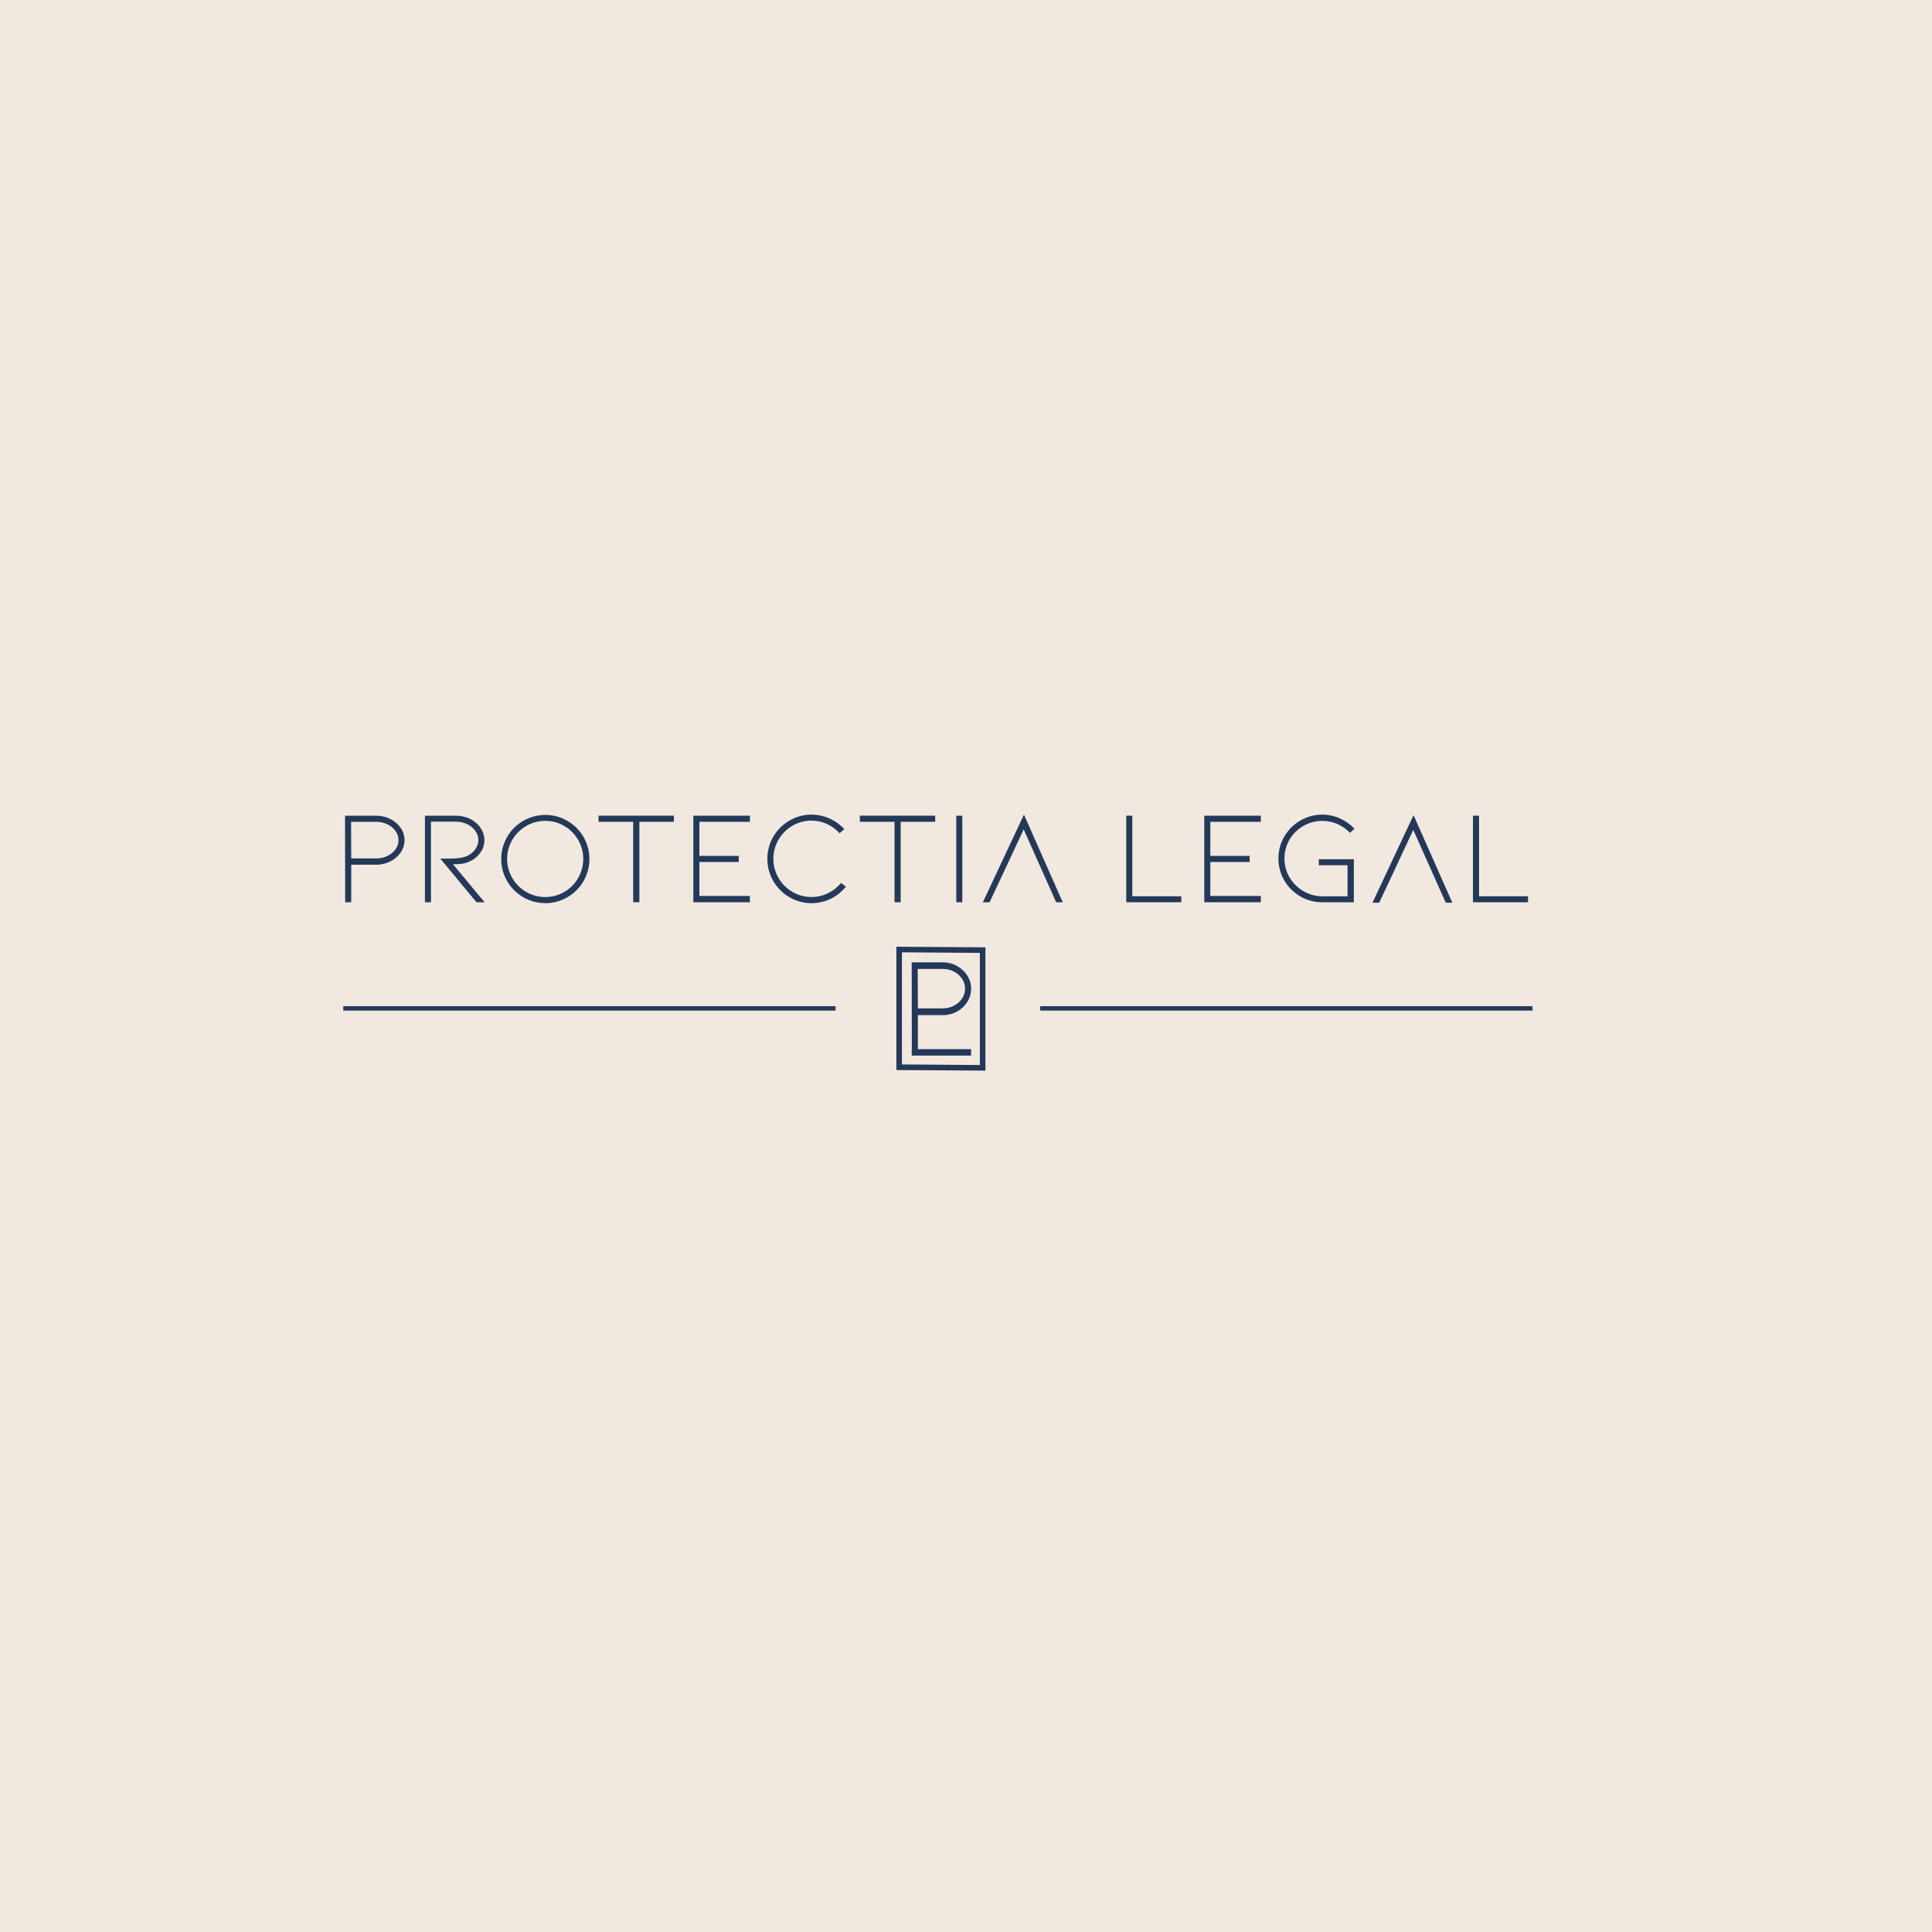
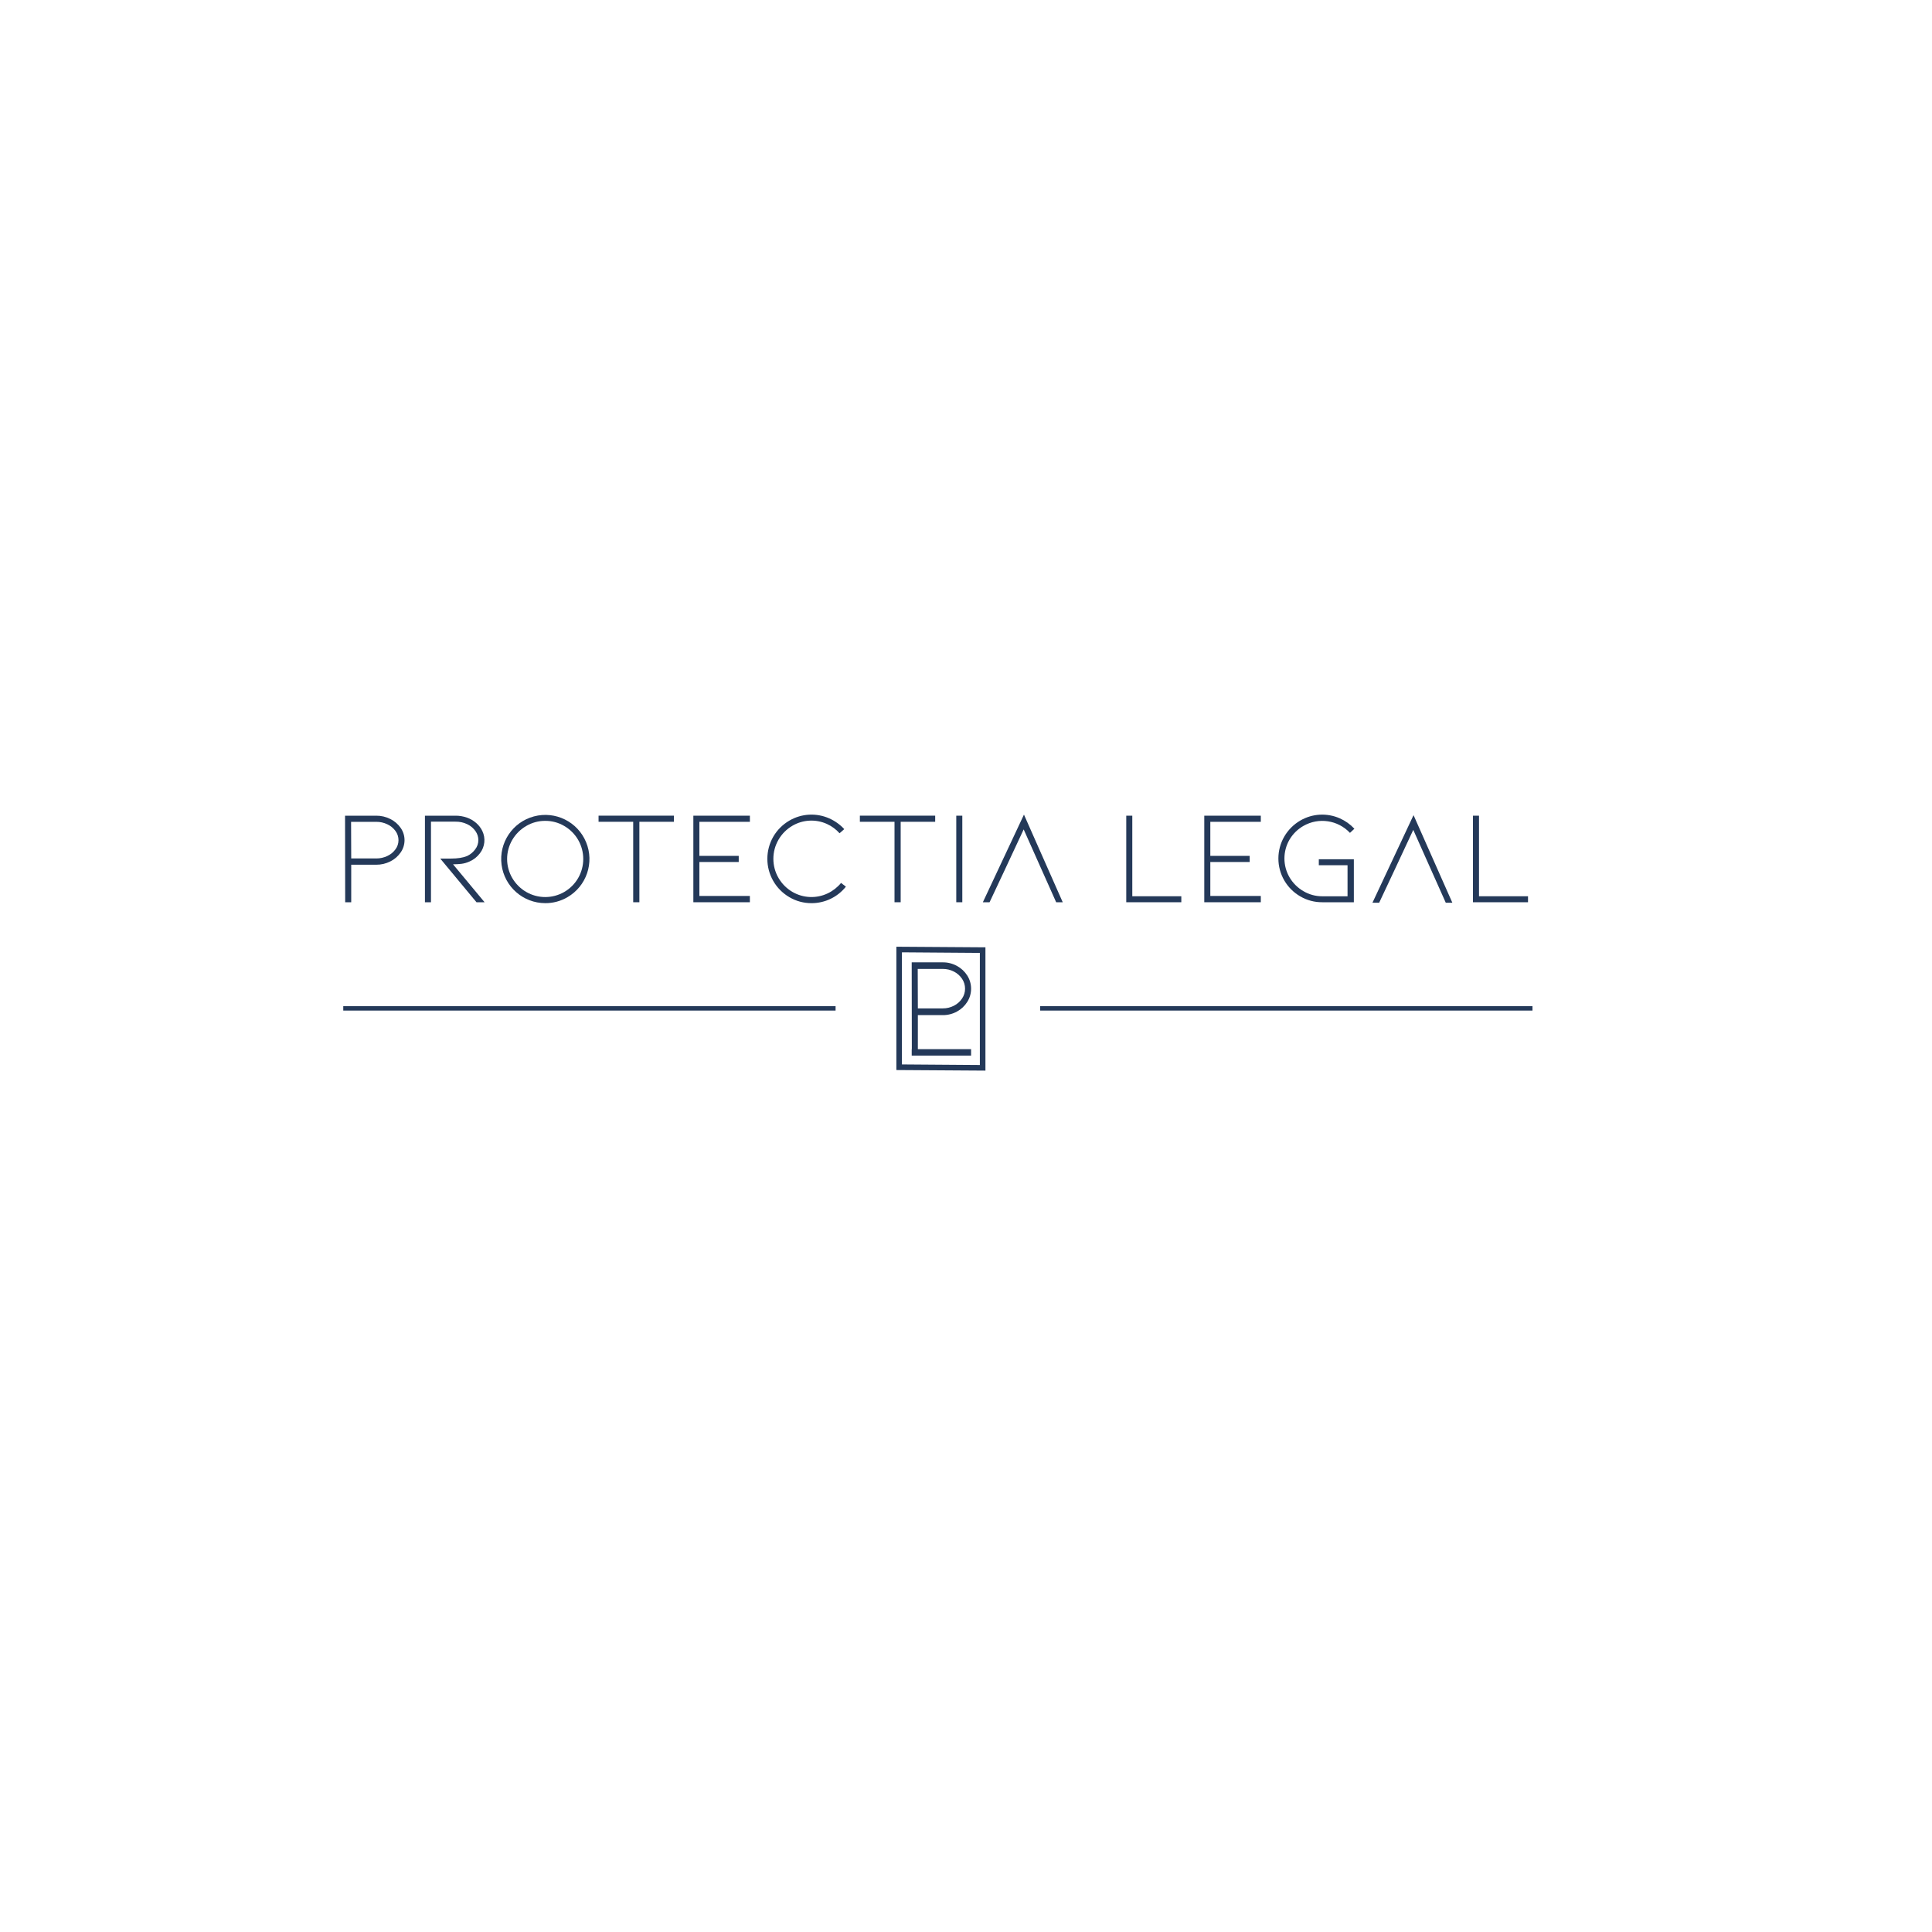
<svg xmlns="http://www.w3.org/2000/svg" id="Layer_1" data-name="Layer 1" viewBox="0 0 3000 3000">
  <defs>
-     <style>.cls-1{fill:#f1e8e0;}.cls-2{fill:#243959;}</style>
+     <style>.cls-2{fill:#243959;}</style>
  </defs>
-   <rect class="cls-1" y="-3020" width="9040" height="6020" />
  <path class="cls-2" d="M536,1401l-.21-134.4h48.37a47.69,47.69,0,0,1,22,5.17,42.54,42.54,0,0,1,16.06,13.86,33.26,33.26,0,0,1,0,37.94,42.07,42.07,0,0,1-16.06,14,47.56,47.56,0,0,1-22,5.17H545.37V1401Zm9.38-68h38.78a39.28,39.28,0,0,0,17.31-3.83,32.6,32.6,0,0,0,12.61-10.34,23.71,23.71,0,0,0,4.7-14.16,24,24,0,0,0-4.7-14.37,32.69,32.69,0,0,0-12.61-10.34,39.28,39.28,0,0,0-17.31-3.83h-39Z" />
  <path class="cls-2" d="M739.9,1401l-56.29-67.82h16.68q15.42,0,25-3.93a33.35,33.35,0,0,0,12.3-10,23.61,23.61,0,0,0,5.21-14.79,24.31,24.31,0,0,0-4.37-13.75A32.3,32.3,0,0,0,725.93,1280a40.9,40.9,0,0,0-18.76-4.13H669.22V1401h-9.38v-134.4h47.33a52.6,52.6,0,0,1,17.93,3,44.11,44.11,0,0,1,14.6,8.58,38,38,0,0,1,9.27,12.2,33,33,0,0,1-3.64,34.43,39.62,39.62,0,0,1-16.27,12.92,43.15,43.15,0,0,1-12.61,3.62,110.09,110.09,0,0,1-13,.72l49,58.93Z" />
  <path class="cls-2" d="M846.66,1402.41a68.51,68.51,0,1,1,34.4-9.2A67.35,67.35,0,0,1,846.66,1402.41Zm0-127.78a57.39,57.39,0,0,0-29.61,8,60,60,0,0,0-21.58,21.5,58.83,58.83,0,0,0,0,59.34,60,60,0,0,0,21.58,21.51,59.05,59.05,0,0,0,59.22,0,59.28,59.28,0,0,0,21.47-21.51,59.47,59.47,0,0,0,0-59.34,59.25,59.25,0,0,0-21.47-21.5A57.41,57.41,0,0,0,846.66,1274.63Z" />
  <path class="cls-2" d="M1046.41,1266.56v9.51H992.82V1401h-9.59V1276.07H929.44v-9.51Z" />
  <path class="cls-2" d="M1076.64,1401v-134.4h87.78v9.51H1086V1329h61.09v9.51H1086v52.73h78.4V1401Z" />
  <path class="cls-2" d="M1260.12,1402.41a66.76,66.76,0,0,1-34.4-9.3,68.6,68.6,0,0,1-25-25.13,68.95,68.95,0,0,1,0-68.75,68.92,68.92,0,0,1,25-25,68,68,0,0,1,62-3.41,70.77,70.77,0,0,1,23.25,16.65l-7.3,6.41a59,59,0,0,0-19.7-14.48,58.44,58.44,0,0,0-53.48,2.79,59.77,59.77,0,0,0-21.58,21.61,59.22,59.22,0,0,0,0,59.55,59.77,59.77,0,0,0,21.58,21.61,58.71,58.71,0,0,0,54.94,2.17A60.43,60.43,0,0,0,1306,1371l7.51,5.79a68.2,68.2,0,0,1-53.38,25.64Z" />
  <path class="cls-2" d="M1452.16,1266.56v9.51h-53.59V1401H1389V1276.07h-53.8v-9.51Z" />
  <path class="cls-2" d="M1484.89,1401v-134.4h9.38V1401Z" />
  <path class="cls-2" d="M1590,1264.91,1526.18,1401h10.42l11.22-23.86,12.38-26.36.14-.3,29.21-62.59,27.91,62.59,3.17,7.09,4.16,9.31,4.59,10.26L1640,1401h10.21Z" />
  <path class="cls-2" d="M2194.94,1265.74l-63.8,136h10.42l11.22-23.86,12.38-26.36.15-.3,29.21-62.58,27.91,62.58,3.16,7.09,4.17,9.31,4.58,10.26,10.64,23.86h10.22Z" />
  <path class="cls-2" d="M1748.85,1401v-134.4h9.38v125.1h76.11v9.3Z" />
  <path class="cls-2" d="M1870,1401v-134.4h87.78v9.51h-78.4V1329h61.1v9.51h-61.1v52.73h78.4V1401Z" />
  <path class="cls-2" d="M2102.26,1401h-49a66.85,66.85,0,0,1-34.2-9.09,68,68,0,0,1-24.81-24.71,68,68,0,0,1,0-68.24,68.85,68.85,0,0,1,24.81-24.81,67.58,67.58,0,0,1,61.41-3.41,68.58,68.58,0,0,1,22.62,16.13l-6.88,6.41a58.91,58.91,0,0,0-72.35-10.76,58.93,58.93,0,0,0-21.48,21.2,58.19,58.19,0,0,0,0,58.62,59.47,59.47,0,0,0,21.48,21.4,57,57,0,0,0,29.4,8h39.19v-48.18h-44.61v-9.3h54.41Z" />
  <path class="cls-2" d="M2287.21,1401v-134.4h9.38v125.1h76.1v9.3Z" />
  <rect class="cls-2" x="1615.18" y="1562.39" width="764.45" height="6.84" />
  <rect class="cls-2" x="533.03" y="1562.39" width="764.45" height="6.84" />
  <polygon class="cls-2" points="1415.88 1639.1 1415.67 1639.1 1415.67 1629.07 1415.87 1629.07 1415.88 1639.1" />
  <path class="cls-2" d="M1391.86,1470.06v191.49l138.32.9V1471Zm129.66,183.69-121-.89v-174.1l121,.89Z" />
  <path class="cls-2" d="M1425.25,1576.28H1464a44.81,44.81,0,0,0,22-5.57,43.27,43.27,0,0,0,16-15,38.25,38.25,0,0,0,0-40.88,43.64,43.64,0,0,0-16-14.92,44.7,44.7,0,0,0-22-5.57h-48.31l.2,134.76v10h92v-10h-82.65Zm38.73-71.72a37,37,0,0,1,17.28,4.11,33.44,33.44,0,0,1,12.59,11.14,27.34,27.34,0,0,1,4.69,15.49,27,27,0,0,1-4.69,15.25,33.24,33.24,0,0,1-12.59,11.13,36.85,36.85,0,0,1-17.28,4.13h-38.73l-.21-61.25Z" />
</svg>
